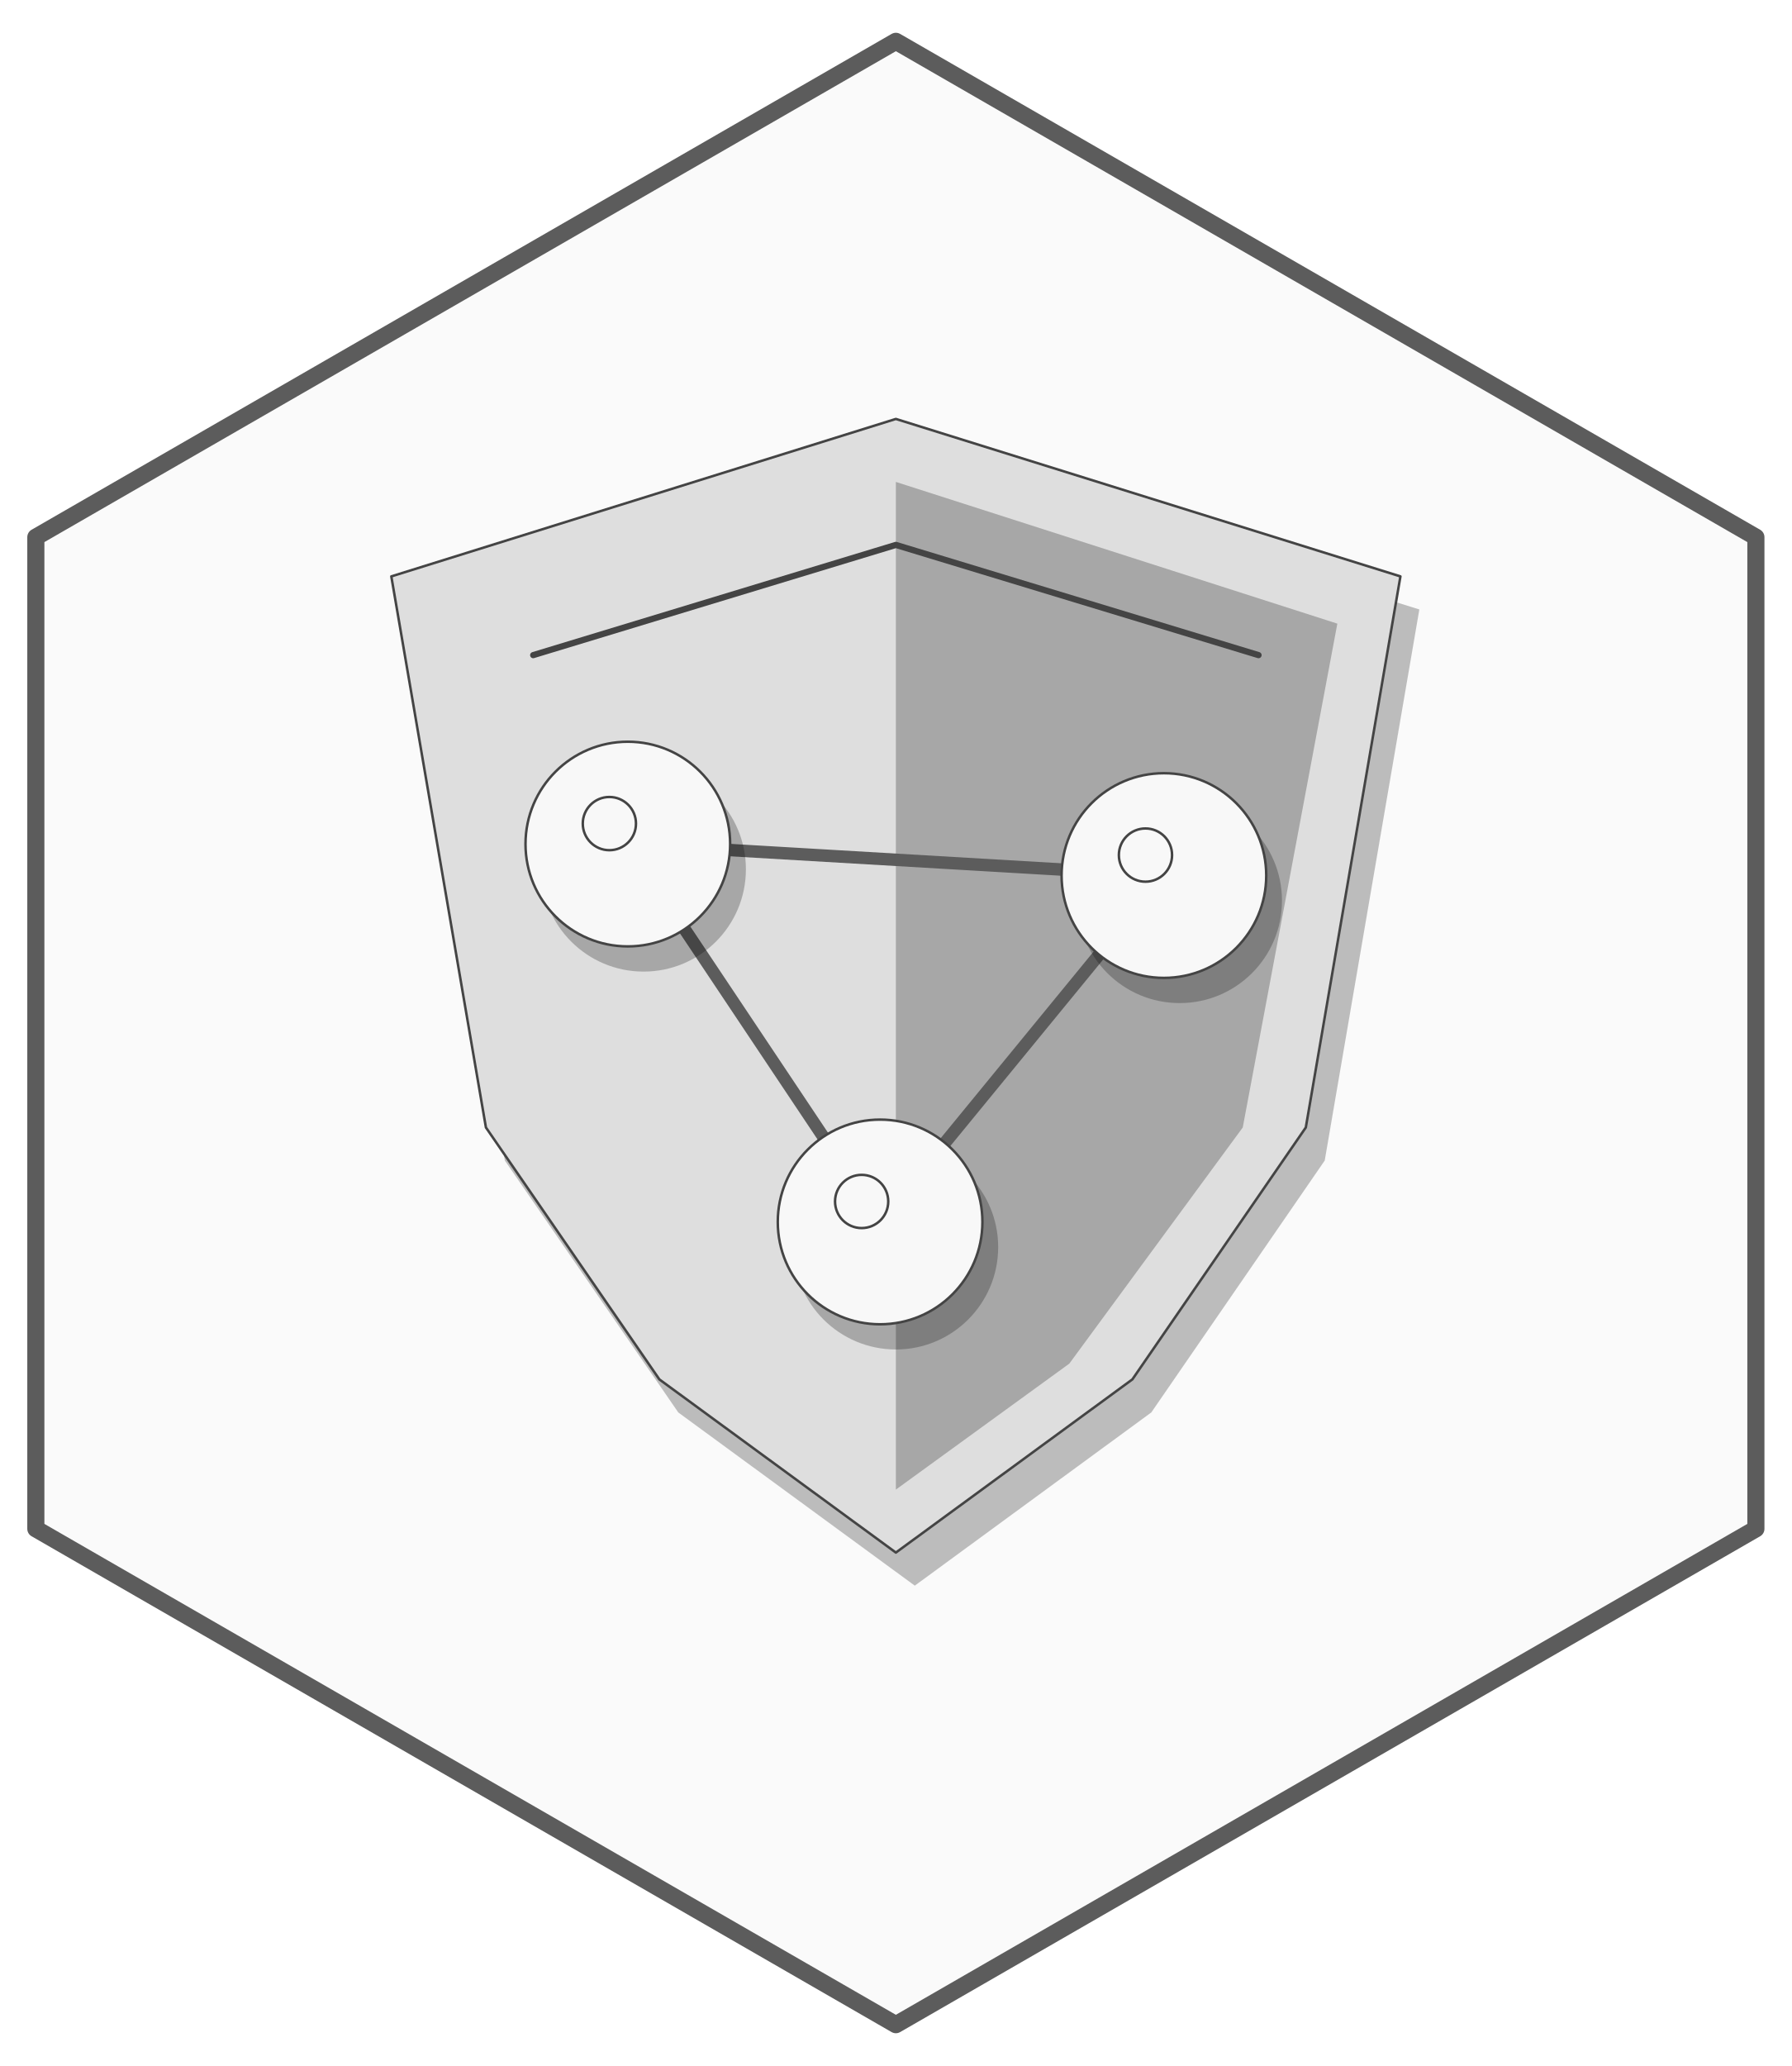
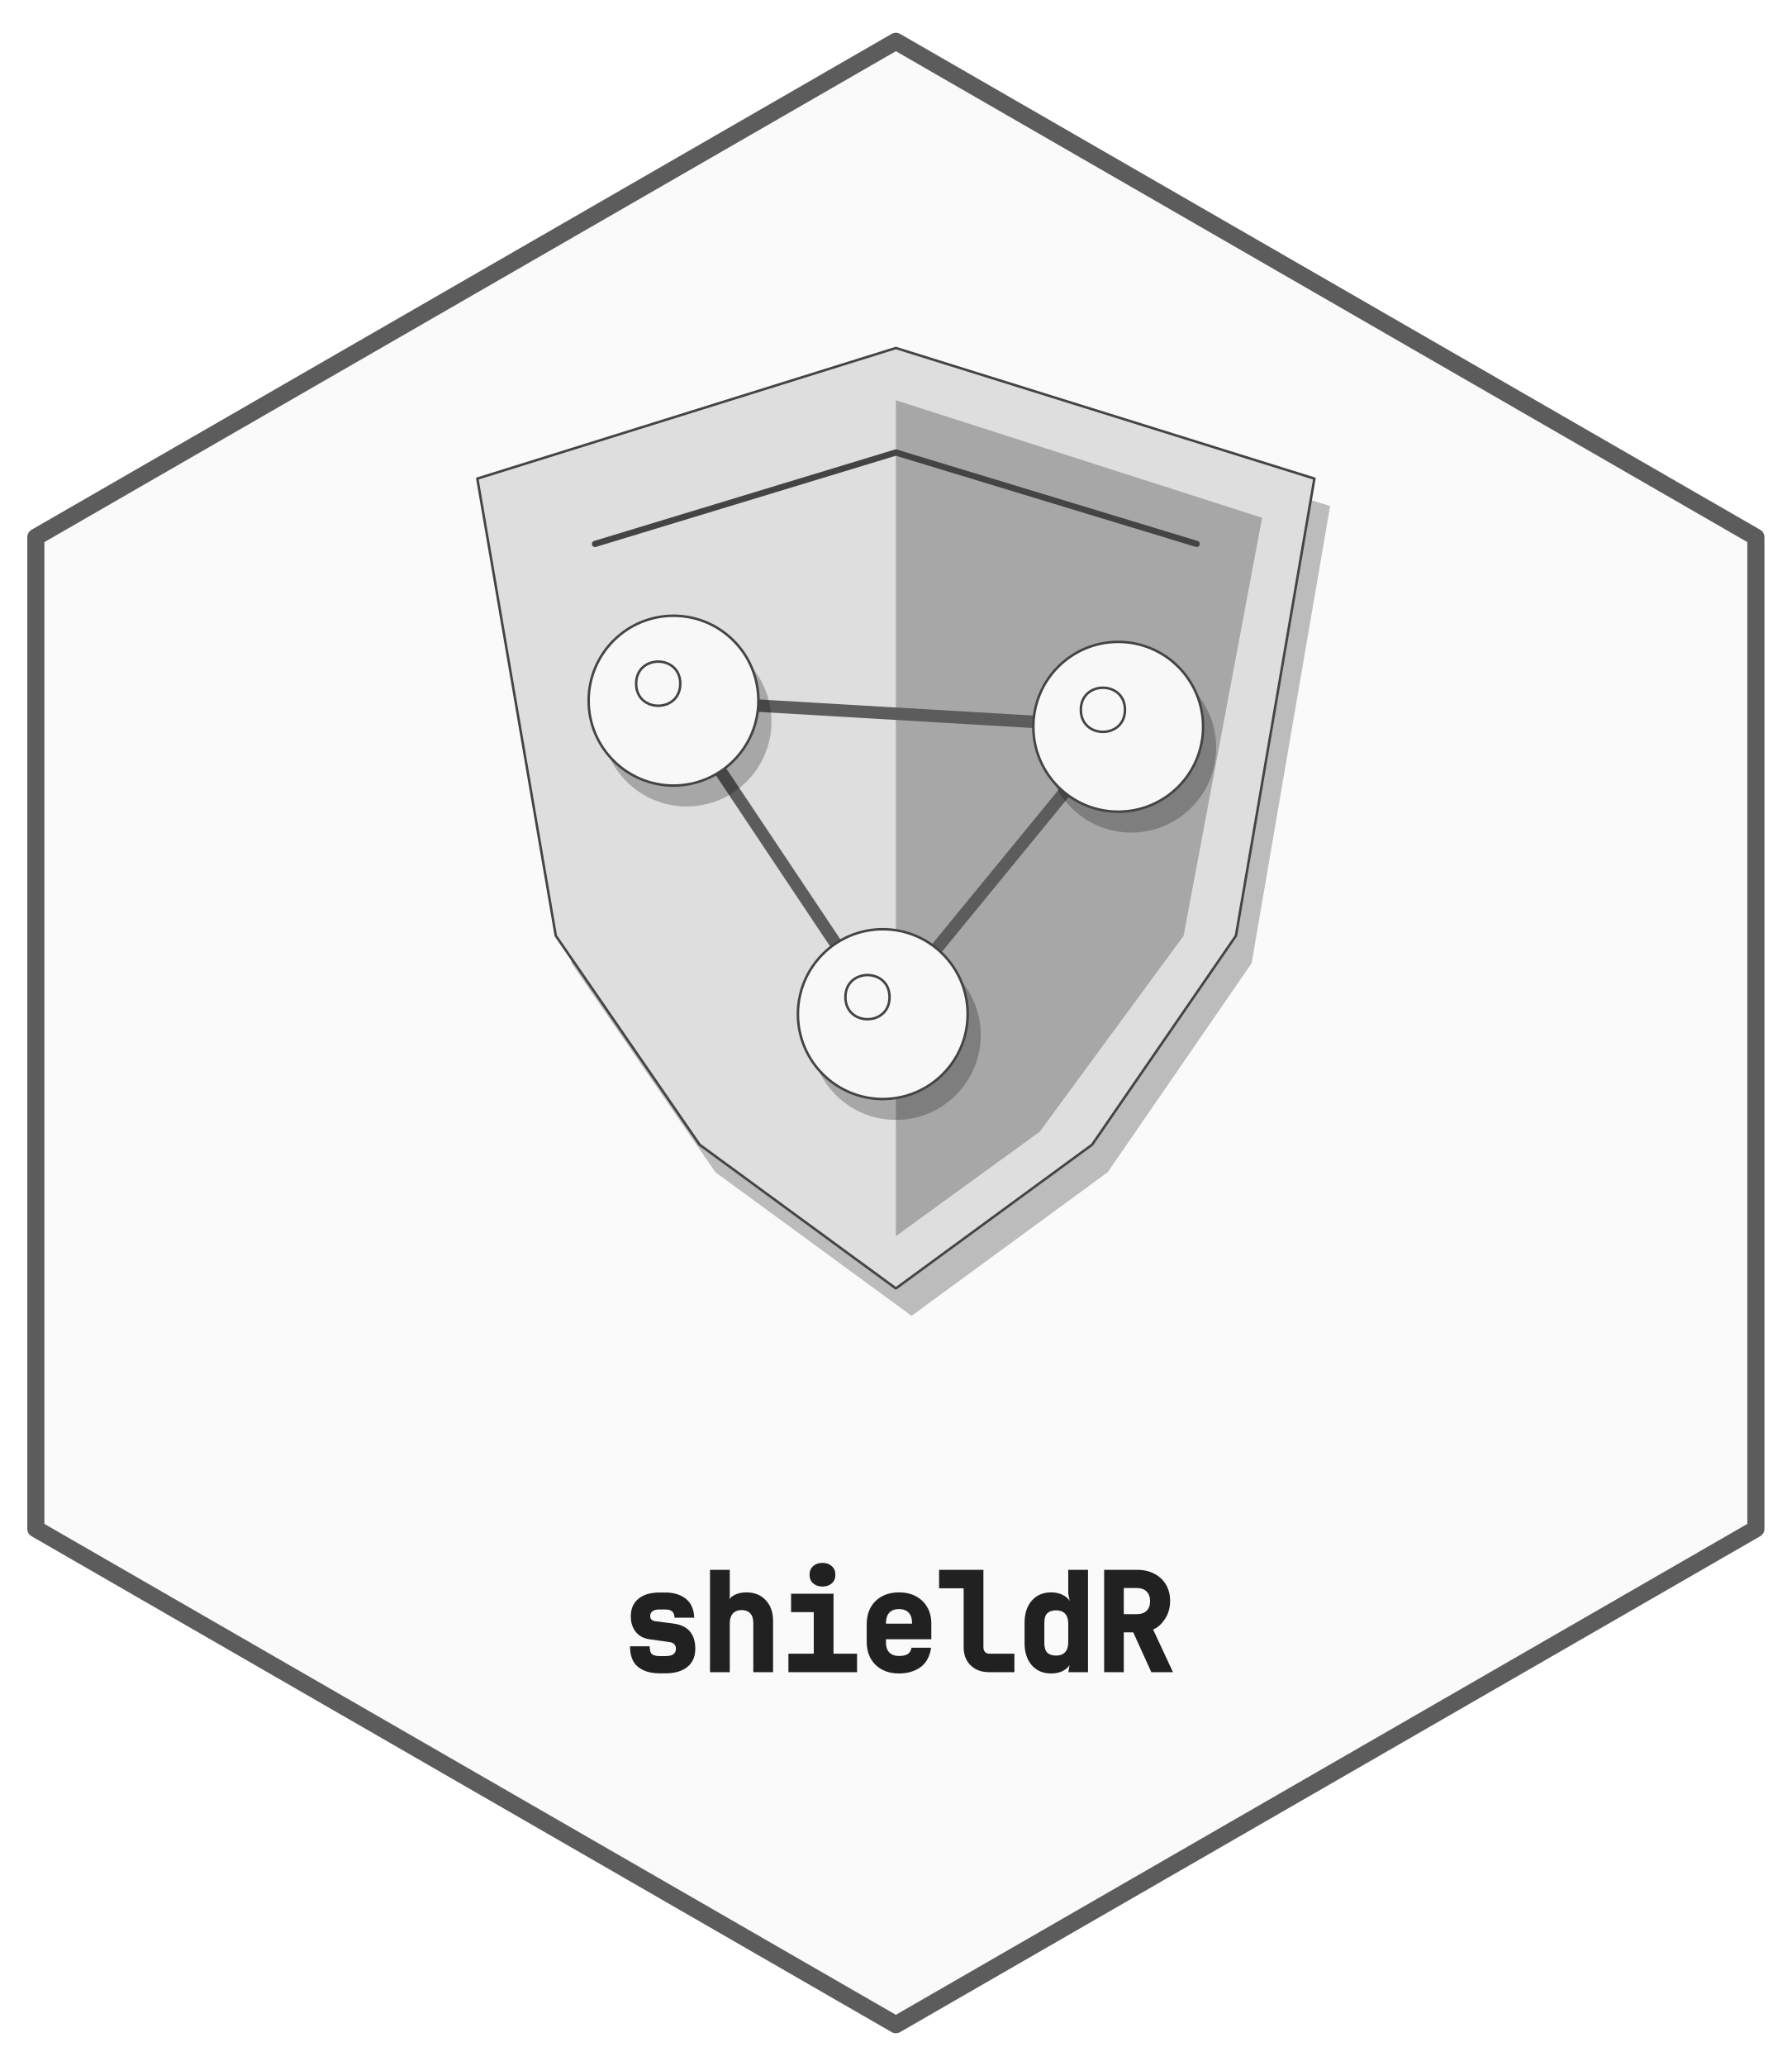
- <svg xmlns="http://www.w3.org/2000/svg" width="432pt" height="498pt" viewBox="0 0 432 498">
+ <svg xmlns="http://www.w3.org/2000/svg" xmlns:xlink="http://www.w3.org/1999/xlink" width="432" height="498" viewBox="0 0 432 498">
+   <defs>
+     <g>
+       <g id="glyph-0-0">
+         <path d="M 9.547 0.281 C 7.367 0.281 5.633 -0.234 4.344 -1.266 C 3.051 -2.297 2.406 -3.953 2.406 -6.234 L 7.141 -6.234 C 7.141 -5.266 7.332 -4.629 7.719 -4.328 C 8.113 -4.023 8.723 -3.875 9.547 -3.875 L 10.953 -3.875 C 11.816 -3.875 12.453 -4.023 12.859 -4.328 C 13.266 -4.641 13.469 -5.066 13.469 -5.609 C 13.469 -6.566 12.941 -7.117 11.891 -7.266 L 7.25 -7.906 C 5.781 -8.094 4.633 -8.68 3.812 -9.672 C 3 -10.672 2.594 -11.941 2.594 -13.484 C 2.594 -15.297 3.207 -16.703 4.438 -17.703 C 5.664 -18.703 7.348 -19.203 9.484 -19.203 L 10.922 -19.203 C 12.91 -19.203 14.547 -18.707 15.828 -17.719 C 17.109 -16.738 17.797 -15.207 17.891 -13.125 L 13.141 -13.125 C 13.086 -13.906 12.875 -14.43 12.5 -14.703 C 12.133 -14.973 11.609 -15.109 10.922 -15.109 L 9.484 -15.109 C 8.723 -15.109 8.16 -14.961 7.797 -14.672 C 7.441 -14.379 7.266 -13.992 7.266 -13.516 C 7.266 -12.805 7.688 -12.395 8.531 -12.281 L 12.875 -11.719 C 16.383 -11.238 18.141 -9.211 18.141 -5.641 C 18.141 -3.754 17.504 -2.297 16.234 -1.266 C 14.961 -0.234 13.203 0.281 10.953 0.281 Z M 9.547 0.281 " />
+       </g>
+       <g id="glyph-0-1">
+         <path d="M 2.688 0 L 2.688 -24.672 L 7.453 -24.672 L 7.453 -18.25 L 6.766 -14.891 C 6.535 -16.285 6.891 -17.359 7.828 -18.109 C 8.773 -18.859 9.988 -19.234 11.469 -19.234 C 13.406 -19.234 14.957 -18.609 16.125 -17.359 C 17.301 -16.109 17.891 -14.445 17.891 -12.375 L 17.891 0 L 13.125 0 L 13.125 -11.891 C 13.125 -12.91 12.875 -13.676 12.375 -14.188 C 11.883 -14.707 11.195 -14.969 10.312 -14.969 C 9.414 -14.969 8.711 -14.691 8.203 -14.141 C 7.703 -13.598 7.453 -12.805 7.453 -11.766 L 7.453 0 Z M 2.688 0 " />
+       </g>
+       <g id="glyph-0-2">
+         <path d="M 2.594 0 L 2.594 -4.453 L 8.703 -4.453 L 8.703 -14.469 L 3.234 -14.469 L 3.234 -18.906 L 13.469 -18.906 L 13.469 -4.453 L 19.141 -4.453 L 19.141 0 Z M 10.812 -20.641 C 9.895 -20.641 9.145 -20.895 8.562 -21.406 C 7.977 -21.926 7.688 -22.613 7.688 -23.469 C 7.688 -24.352 7.977 -25.051 8.562 -25.562 C 9.145 -26.082 9.895 -26.344 10.812 -26.344 C 11.719 -26.344 12.461 -26.082 13.047 -25.562 C 13.629 -25.051 13.922 -24.352 13.922 -23.469 C 13.922 -22.613 13.629 -21.926 13.047 -21.406 C 12.461 -20.895 11.719 -20.641 10.812 -20.641 Z M 10.812 -20.641 " />
+       </g>
+       <g id="glyph-0-3">
+         <path d="M 10.25 0.312 C 7.926 0.312 6.047 -0.375 4.609 -1.75 C 3.18 -3.133 2.469 -5.008 2.469 -7.375 L 2.469 -11.531 C 2.469 -13.895 3.18 -15.77 4.609 -17.156 C 6.047 -18.539 7.926 -19.234 10.25 -19.234 C 11.82 -19.234 13.188 -18.922 14.344 -18.297 C 15.508 -17.672 16.414 -16.797 17.062 -15.672 C 17.719 -14.547 18.047 -13.242 18.047 -11.766 L 18.047 -7.938 L 7.109 -7.938 L 7.109 -7.156 C 7.109 -6.094 7.383 -5.285 7.938 -4.734 C 8.488 -4.18 9.258 -3.906 10.25 -3.906 C 11.102 -3.906 11.781 -4.039 12.281 -4.312 C 12.781 -4.594 13.113 -5.117 13.281 -5.891 L 18 -5.891 C 17.656 -3.711 16.781 -2.133 15.375 -1.156 C 13.977 -0.176 12.27 0.312 10.25 0.312 Z M 7.109 -11.766 L 7.109 -11.688 L 13.406 -11.688 L 13.406 -11.797 C 13.406 -12.922 13.133 -13.77 12.594 -14.344 C 12.062 -14.914 11.281 -15.203 10.25 -15.203 C 9.227 -15.203 8.445 -14.91 7.906 -14.328 C 7.375 -13.754 7.109 -12.898 7.109 -11.766 Z M 7.109 -11.766 " />
+       </g>
+       <g id="glyph-0-4">
+         <path d="M 12.969 0 C 11.133 0 9.656 -0.547 8.531 -1.641 C 7.406 -2.734 6.844 -4.188 6.844 -6 L 6.844 -20.219 L 0.922 -20.219 L 0.922 -24.672 L 11.609 -24.672 L 11.609 -6.062 C 11.609 -5.539 11.738 -5.141 12 -4.859 C 12.258 -4.586 12.629 -4.453 13.109 -4.453 L 19.078 -4.453 L 19.078 0 Z M 12.969 0 " />
+       </g>
+       <g id="glyph-0-5">
+         <path d="M 8.938 0.312 C 6.988 0.312 5.43 -0.348 4.266 -1.672 C 3.109 -3.004 2.531 -4.766 2.531 -6.953 L 2.531 -11.922 C 2.531 -14.141 3.109 -15.91 4.266 -17.234 C 5.43 -18.566 6.988 -19.234 8.938 -19.234 C 10.344 -19.234 11.539 -18.863 12.531 -18.125 C 13.52 -17.395 13.945 -16.328 13.812 -14.922 L 13.062 -19 L 13.062 -24.672 L 17.828 -24.672 L 17.828 0 L 13.094 0 L 13.75 -3.984 C 13.906 -2.578 13.5 -1.508 12.531 -0.781 C 11.562 -0.051 10.363 0.312 8.938 0.312 Z M 10.156 -4 C 11.082 -4 11.797 -4.27 12.297 -4.812 C 12.805 -5.352 13.062 -6.156 13.062 -7.219 L 13.062 -11.734 C 13.062 -12.766 12.805 -13.551 12.297 -14.094 C 11.797 -14.633 11.082 -14.906 10.156 -14.906 C 9.227 -14.906 8.52 -14.676 8.031 -14.219 C 7.539 -13.758 7.297 -12.984 7.297 -11.891 L 7.297 -7.062 C 7.297 -5.945 7.539 -5.156 8.031 -4.688 C 8.52 -4.227 9.227 -4 10.156 -4 Z M 10.156 -4 " />
+       </g>
+       <g id="glyph-0-6">
+         <path d="M 2.719 0 L 2.719 -24.672 L 10.672 -24.672 C 12.223 -24.672 13.598 -24.359 14.797 -23.734 C 16.004 -23.117 16.941 -22.25 17.609 -21.125 C 18.285 -20 18.625 -18.68 18.625 -17.172 C 18.625 -15.473 18.188 -13.988 17.312 -12.719 C 16.445 -11.457 15.516 -10.648 14.516 -10.297 L 19.312 0 L 14.094 0 L 9.734 -9.594 L 7.453 -9.594 L 7.453 0 Z M 7.453 -13.984 L 10.672 -13.984 C 11.648 -13.984 12.414 -14.258 12.969 -14.812 C 13.52 -15.363 13.797 -16.129 13.797 -17.109 C 13.797 -18.098 13.516 -18.875 12.953 -19.438 C 12.391 -20 11.629 -20.281 10.672 -20.281 L 7.453 -20.281 Z M 7.453 -13.984 " />
+       </g>
+     </g>
+   </defs>
  <path fill-rule="nonzero" fill="rgb(98.039%, 98.039%, 98.039%)" fill-opacity="1" stroke-width="4.125" stroke-linecap="round" stroke-linejoin="round" stroke="rgb(36.078%, 36.078%, 36.078%)" stroke-opacity="1" stroke-miterlimit="10" d="M 216 9.961 L 423.359 129.48 L 423.359 368.52 L 216 488.039 L 8.641 368.52 L 8.641 129.48 Z M 216 9.961 " />
-   <path fill-rule="nonzero" fill="rgb(1.961%, 1.961%, 1.961%)" fill-opacity="0.251" d="M 98.91 146.906 L 220.562 108.953 L 342.215 146.906 L 319.402 279.742 L 277.586 340.465 L 220.562 382.215 L 163.539 340.465 L 121.719 279.742 Z M 98.91 146.906 " />
-   <path fill-rule="nonzero" fill="rgb(87.059%, 87.059%, 87.059%)" fill-opacity="1" stroke-width="0.6" stroke-linecap="round" stroke-linejoin="round" stroke="rgb(26.667%, 26.667%, 26.667%)" stroke-opacity="1" stroke-miterlimit="10" d="M 94.348 138.938 L 216 100.984 L 337.652 138.938 L 314.84 271.773 L 273.023 332.496 L 216 374.242 L 158.977 332.496 L 117.16 271.773 Z M 94.348 138.938 " />
-   <path fill-rule="nonzero" fill="rgb(65.49%, 65.49%, 65.49%)" fill-opacity="1" d="M 216 116.164 L 322.445 150.324 L 299.637 271.773 L 257.816 328.699 L 216 359.062 Z M 216 116.164 " />
-   <path fill="none" stroke-width="3" stroke-linecap="round" stroke-linejoin="round" stroke="rgb(36.078%, 36.078%, 36.078%)" stroke-opacity="1" stroke-miterlimit="10" d="M 151.371 203.457 L 212.199 294.543 L 280.629 211.047 " />
-   <path fill="none" stroke-width="3" stroke-linecap="round" stroke-linejoin="round" stroke="rgb(36.078%, 36.078%, 36.078%)" stroke-opacity="1" stroke-miterlimit="10" d="M 151.371 203.457 L 280.629 211.047 " />
-   <path fill-rule="nonzero" fill="rgb(1.961%, 1.961%, 1.961%)" fill-opacity="0.251" d="M 179.844 209.527 C 179.844 223.152 168.801 234.199 155.176 234.199 C 141.551 234.199 130.504 223.152 130.504 209.527 C 130.504 195.906 141.551 184.859 155.176 184.859 C 168.801 184.859 179.844 195.906 179.844 209.527 " />
-   <path fill-rule="nonzero" fill="rgb(97.255%, 97.255%, 97.255%)" fill-opacity="1" stroke-width="0.6" stroke-linecap="round" stroke-linejoin="round" stroke="rgb(26.667%, 26.667%, 26.667%)" stroke-opacity="1" stroke-miterlimit="10" d="M 176.043 203.457 C 176.043 217.082 164.996 228.125 151.371 228.125 C 137.75 228.125 126.703 217.082 126.703 203.457 C 126.703 189.832 137.75 178.789 151.371 178.789 C 164.996 178.789 176.043 189.832 176.043 203.457 " />
-   <path fill-rule="nonzero" fill="rgb(97.255%, 97.255%, 97.255%)" fill-opacity="1" stroke-width="0.6" stroke-linecap="round" stroke-linejoin="round" stroke="rgb(26.667%, 26.667%, 26.667%)" stroke-opacity="1" stroke-miterlimit="10" d="M 153.34 198.523 C 153.34 202.066 150.469 204.938 146.926 204.938 C 143.383 204.938 140.512 202.066 140.512 198.523 C 140.512 194.98 143.383 192.109 146.926 192.109 C 150.469 192.109 153.34 194.98 153.34 198.523 " />
-   <path fill-rule="nonzero" fill="rgb(1.961%, 1.961%, 1.961%)" fill-opacity="0.251" d="M 240.668 300.617 C 240.668 314.238 229.625 325.285 216 325.285 C 202.375 325.285 191.332 314.238 191.332 300.617 C 191.332 286.992 202.375 275.945 216 275.945 C 229.625 275.945 240.668 286.992 240.668 300.617 " />
-   <path fill-rule="nonzero" fill="rgb(97.255%, 97.255%, 97.255%)" fill-opacity="1" stroke-width="0.6" stroke-linecap="round" stroke-linejoin="round" stroke="rgb(26.667%, 26.667%, 26.667%)" stroke-opacity="1" stroke-miterlimit="10" d="M 236.867 294.543 C 236.867 308.168 225.824 319.211 212.199 319.211 C 198.574 319.211 187.527 308.168 187.527 294.543 C 187.527 280.918 198.574 269.875 212.199 269.875 C 225.824 269.875 236.867 280.918 236.867 294.543 " />
-   <path fill-rule="nonzero" fill="rgb(97.255%, 97.255%, 97.255%)" fill-opacity="1" stroke-width="0.6" stroke-linecap="round" stroke-linejoin="round" stroke="rgb(26.667%, 26.667%, 26.667%)" stroke-opacity="1" stroke-miterlimit="10" d="M 214.164 289.609 C 214.164 293.152 211.293 296.023 207.75 296.023 C 204.207 296.023 201.336 293.152 201.336 289.609 C 201.336 286.066 204.207 283.195 207.75 283.195 C 211.293 283.195 214.164 286.066 214.164 289.609 " />
-   <path fill-rule="nonzero" fill="rgb(1.961%, 1.961%, 1.961%)" fill-opacity="0.251" d="M 309.098 217.121 C 309.098 230.746 298.055 241.789 284.43 241.789 C 270.805 241.789 259.758 230.746 259.758 217.121 C 259.758 203.496 270.805 192.449 284.43 192.449 C 298.055 192.449 309.098 203.496 309.098 217.121 " />
-   <path fill-rule="nonzero" fill="rgb(97.255%, 97.255%, 97.255%)" fill-opacity="1" stroke-width="0.6" stroke-linecap="round" stroke-linejoin="round" stroke="rgb(26.667%, 26.667%, 26.667%)" stroke-opacity="1" stroke-miterlimit="10" d="M 305.297 211.047 C 305.297 224.672 294.25 235.715 280.629 235.715 C 267.004 235.715 255.957 224.672 255.957 211.047 C 255.957 197.422 267.004 186.379 280.629 186.379 C 294.25 186.379 305.297 197.422 305.297 211.047 " />
-   <path fill-rule="nonzero" fill="rgb(97.255%, 97.255%, 97.255%)" fill-opacity="1" stroke-width="0.6" stroke-linecap="round" stroke-linejoin="round" stroke="rgb(26.667%, 26.667%, 26.667%)" stroke-opacity="1" stroke-miterlimit="10" d="M 282.594 206.113 C 282.594 209.656 279.723 212.527 276.18 212.527 C 272.637 212.527 269.766 209.656 269.766 206.113 C 269.766 202.57 272.637 199.699 276.18 199.699 C 279.723 199.699 282.594 202.57 282.594 206.113 " />
-   <path fill="none" stroke-width="1.5" stroke-linecap="round" stroke-linejoin="round" stroke="rgb(26.667%, 26.667%, 26.667%)" stroke-opacity="1" stroke-miterlimit="10" d="M 128.562 157.914 L 216 131.348 L 303.438 157.914 " />
+   <path fill-rule="nonzero" fill="rgb(1.961%, 1.961%, 1.961%)" fill-opacity="0.251" d="M 118.867 121.98 L 219.785 90.496 L 320.699 121.98 L 301.777 232.172 L 267.09 282.547 L 219.785 317.176 L 172.48 282.547 L 137.789 232.172 Z M 118.867 121.98 " />
+   <path fill-rule="nonzero" fill="rgb(87.059%, 87.059%, 87.059%)" fill-opacity="1" stroke-width="0.6" stroke-linecap="round" stroke-linejoin="round" stroke="rgb(26.667%, 26.667%, 26.667%)" stroke-opacity="1" stroke-miterlimit="10" d="M 115.086 115.367 L 216 83.883 L 316.914 115.367 L 297.992 225.559 L 263.305 275.934 L 216 310.566 L 168.695 275.934 L 134.008 225.559 Z M 115.086 115.367 " />
+   <path fill-rule="nonzero" fill="rgb(65.49%, 65.49%, 65.49%)" fill-opacity="1" d="M 216 96.477 L 304.301 124.812 L 285.379 225.559 L 250.691 272.785 L 216 297.973 Z M 216 96.477 " />
+   <path fill="none" stroke-width="3" stroke-linecap="round" stroke-linejoin="round" stroke="rgb(36.078%, 36.078%, 36.078%)" stroke-opacity="1" stroke-miterlimit="10" d="M 162.391 168.891 L 212.848 244.449 L 269.609 175.188 " />
+   <path fill="none" stroke-width="3" stroke-linecap="round" stroke-linejoin="round" stroke="rgb(36.078%, 36.078%, 36.078%)" stroke-opacity="1" stroke-miterlimit="10" d="M 162.391 168.891 L 269.609 175.188 " />
+   <path fill-rule="nonzero" fill="rgb(1.961%, 1.961%, 1.961%)" fill-opacity="0.251" d="M 186.008 173.926 C 186.008 185.23 176.844 194.391 165.543 194.391 C 154.242 194.391 145.078 185.23 145.078 173.926 C 145.078 162.625 154.242 153.465 165.543 153.465 C 176.844 153.465 186.008 162.625 186.008 173.926 " />
+   <path fill-rule="nonzero" fill="rgb(97.255%, 97.255%, 97.255%)" fill-opacity="1" stroke-width="0.6" stroke-linecap="round" stroke-linejoin="round" stroke="rgb(26.667%, 26.667%, 26.667%)" stroke-opacity="1" stroke-miterlimit="10" d="M 182.852 168.891 C 182.852 180.191 173.691 189.355 162.391 189.355 C 151.086 189.355 141.926 180.191 141.926 168.891 C 141.926 157.586 151.086 148.426 162.391 148.426 C 173.691 148.426 182.852 157.586 182.852 168.891 " />
+   <path fill-rule="nonzero" fill="rgb(97.255%, 97.255%, 97.255%)" fill-opacity="1" stroke-width="0.6" stroke-linecap="round" stroke-linejoin="round" stroke="rgb(26.667%, 26.667%, 26.667%)" stroke-opacity="1" stroke-miterlimit="10" d="M 164.02 164.797 C 164.02 171.891 153.379 171.891 153.379 164.797 C 153.379 157.703 164.02 157.703 164.02 164.797 " />
+   <path fill-rule="nonzero" fill="rgb(1.961%, 1.961%, 1.961%)" fill-opacity="0.251" d="M 236.465 249.488 C 236.465 260.789 227.301 269.953 216 269.953 C 204.699 269.953 195.535 260.789 195.535 249.488 C 195.535 238.184 204.699 229.023 216 229.023 C 227.301 229.023 236.465 238.184 236.465 249.488 " />
+   <path fill-rule="nonzero" fill="rgb(97.255%, 97.255%, 97.255%)" fill-opacity="1" stroke-width="0.6" stroke-linecap="round" stroke-linejoin="round" stroke="rgb(26.667%, 26.667%, 26.667%)" stroke-opacity="1" stroke-miterlimit="10" d="M 233.312 244.449 C 233.312 255.754 224.148 264.914 212.848 264.914 C 201.543 264.914 192.383 255.754 192.383 244.449 C 192.383 233.148 201.543 223.984 212.848 223.984 C 224.148 223.984 233.312 233.148 233.312 244.449 " />
+   <path fill-rule="nonzero" fill="rgb(97.255%, 97.255%, 97.255%)" fill-opacity="1" stroke-width="0.6" stroke-linecap="round" stroke-linejoin="round" stroke="rgb(26.667%, 26.667%, 26.667%)" stroke-opacity="1" stroke-miterlimit="10" d="M 214.477 240.355 C 214.477 247.453 203.836 247.453 203.836 240.355 C 203.836 233.262 214.477 233.262 214.477 240.355 " />
+   <path fill-rule="nonzero" fill="rgb(1.961%, 1.961%, 1.961%)" fill-opacity="0.251" d="M 293.23 180.223 C 293.23 191.527 284.066 200.688 272.766 200.688 C 261.461 200.688 252.301 191.527 252.301 180.223 C 252.301 168.922 261.461 159.758 272.766 159.758 C 284.066 159.758 293.23 168.922 293.23 180.223 " />
+   <path fill-rule="nonzero" fill="rgb(97.255%, 97.255%, 97.255%)" fill-opacity="1" stroke-width="0.6" stroke-linecap="round" stroke-linejoin="round" stroke="rgb(26.667%, 26.667%, 26.667%)" stroke-opacity="1" stroke-miterlimit="10" d="M 290.074 175.188 C 290.074 186.488 280.914 195.652 269.609 195.652 C 258.309 195.652 249.148 186.488 249.148 175.188 C 249.148 163.883 258.309 154.723 269.609 154.723 C 280.914 154.723 290.074 163.883 290.074 175.188 " />
+   <path fill-rule="nonzero" fill="rgb(97.255%, 97.255%, 97.255%)" fill-opacity="1" stroke-width="0.6" stroke-linecap="round" stroke-linejoin="round" stroke="rgb(26.667%, 26.667%, 26.667%)" stroke-opacity="1" stroke-miterlimit="10" d="M 271.242 171.094 C 271.242 178.188 260.602 178.188 260.602 171.094 C 260.602 164 271.242 164 271.242 171.094 " />
+   <path fill="none" stroke-width="1.5" stroke-linecap="round" stroke-linejoin="round" stroke="rgb(26.667%, 26.667%, 26.667%)" stroke-opacity="1" stroke-miterlimit="10" d="M 143.469 131.109 L 216 109.07 L 288.531 131.109 " />
+   <g fill="rgb(12.941%, 12.941%, 12.941%)" fill-opacity="1">
+     <use xlink:href="#glyph-0-0" x="149.5" y="403.069" />
+     <use xlink:href="#glyph-0-1" x="168.5" y="403.069" />
+     <use xlink:href="#glyph-0-2" x="187.5" y="403.069" />
+     <use xlink:href="#glyph-0-3" x="206.5" y="403.069" />
+     <use xlink:href="#glyph-0-4" x="225.5" y="403.069" />
+     <use xlink:href="#glyph-0-5" x="244.5" y="403.069" />
+     <use xlink:href="#glyph-0-6" x="263.5" y="403.069" />
+   </g>
</svg>
